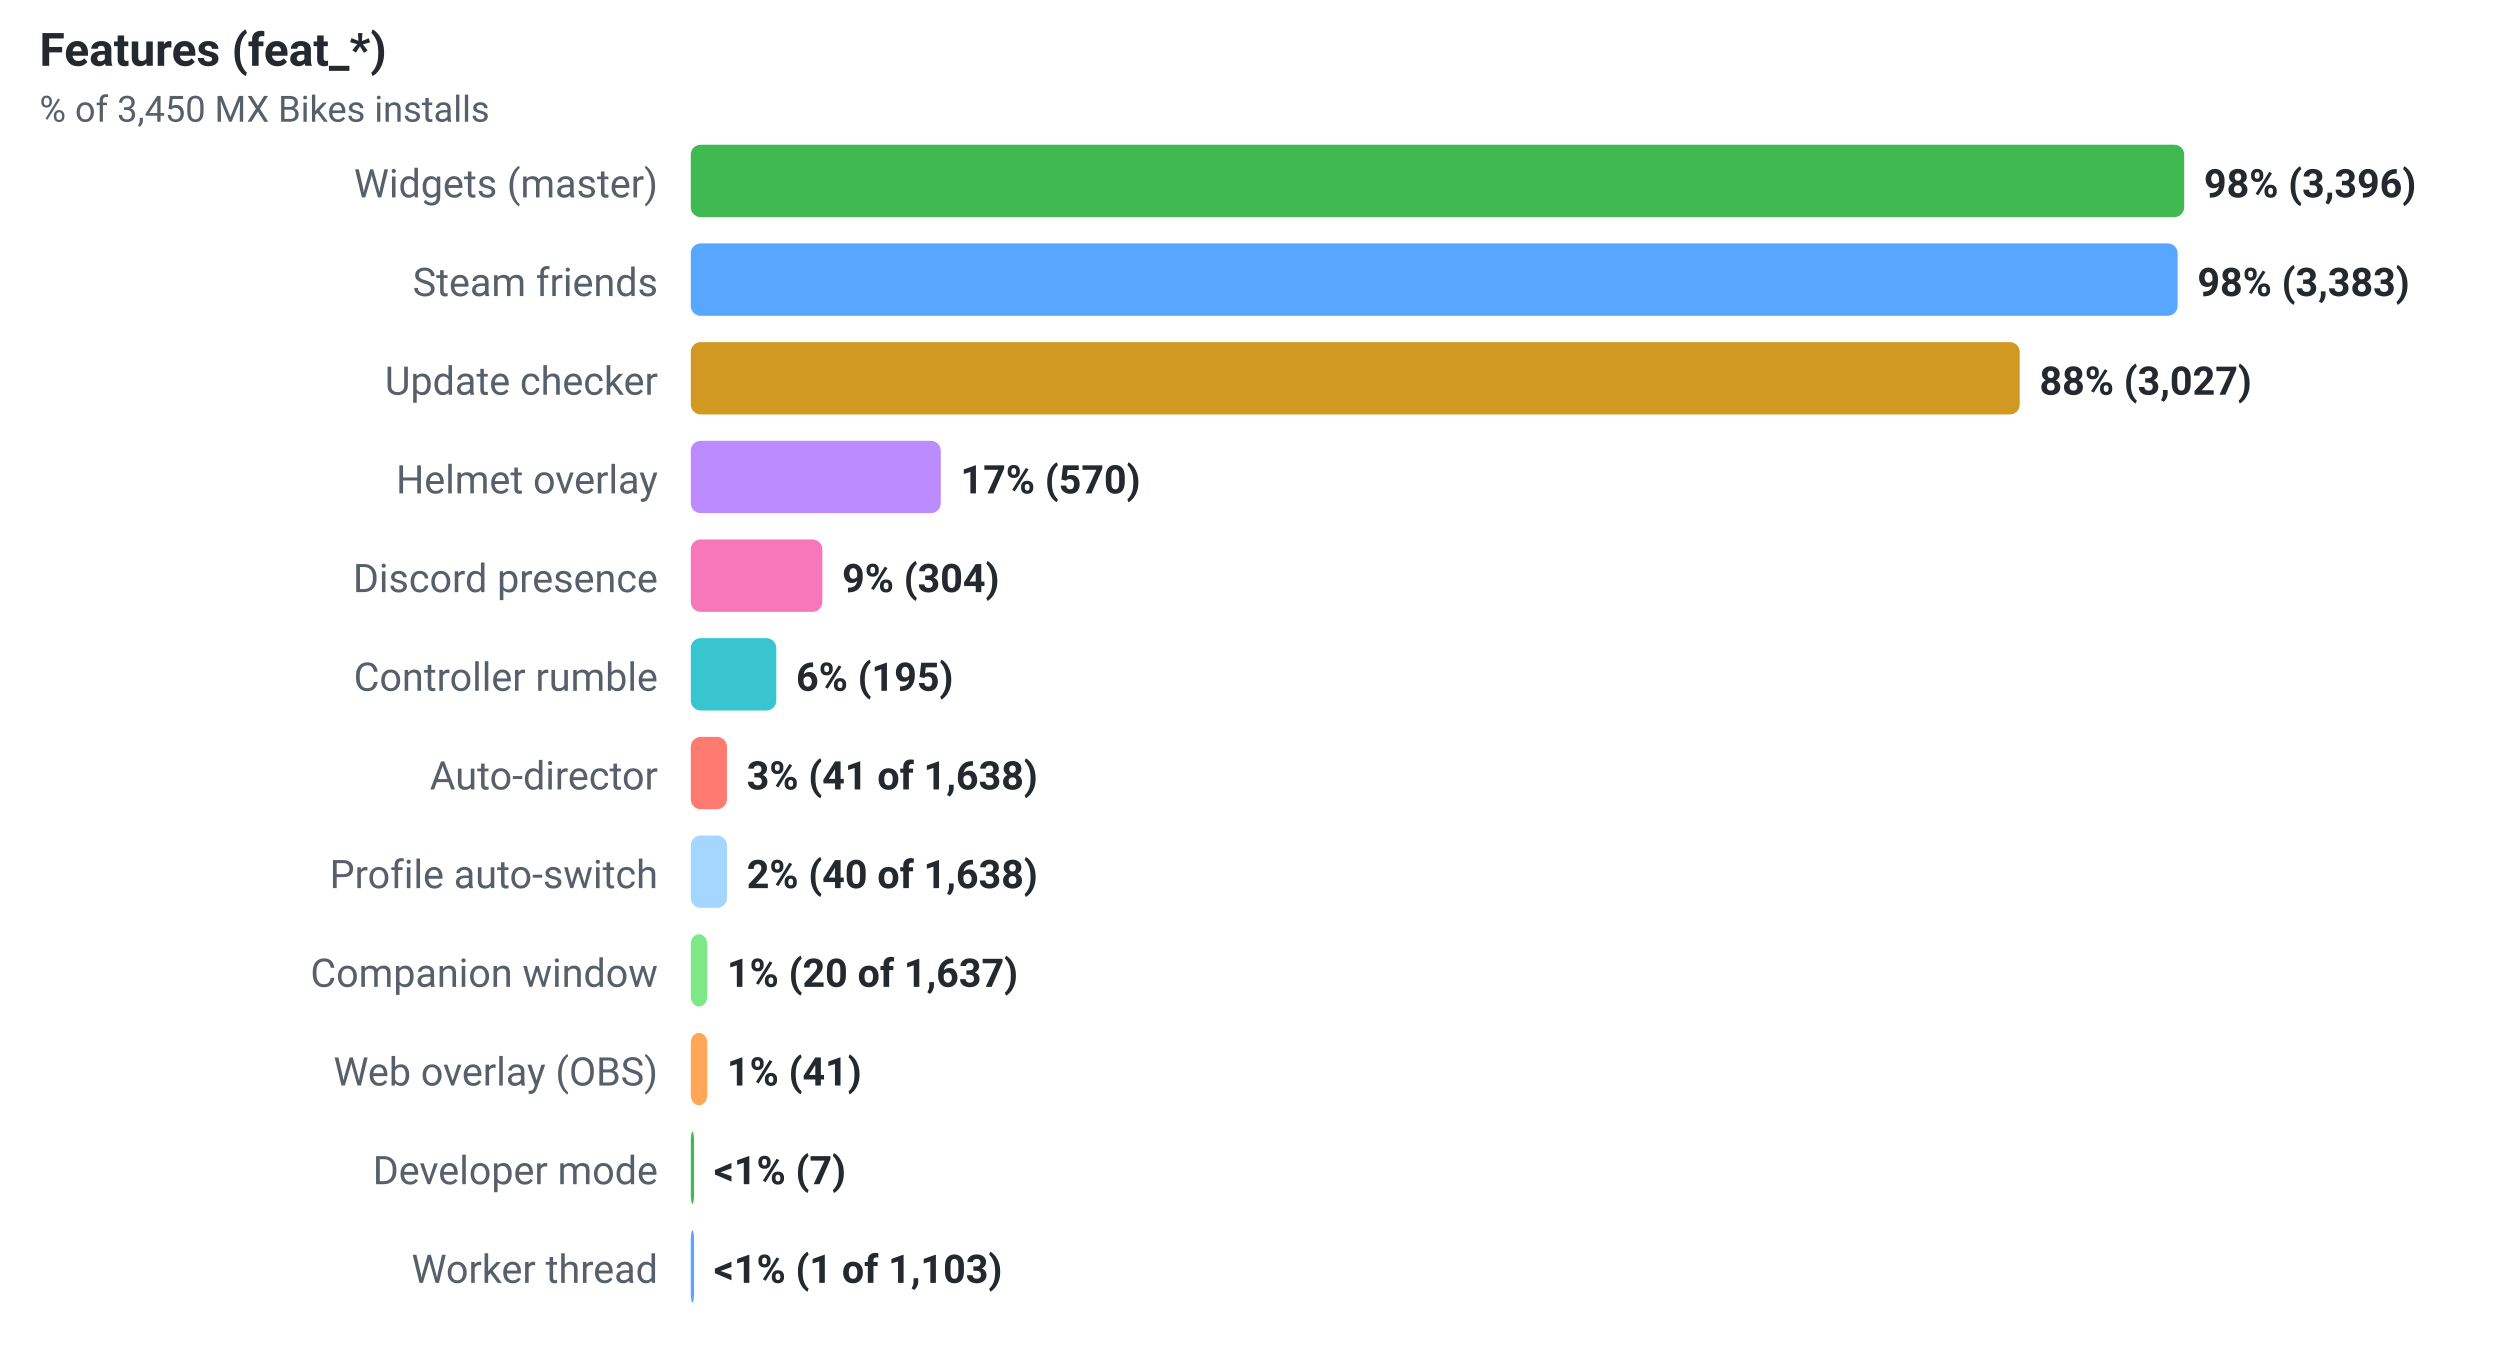
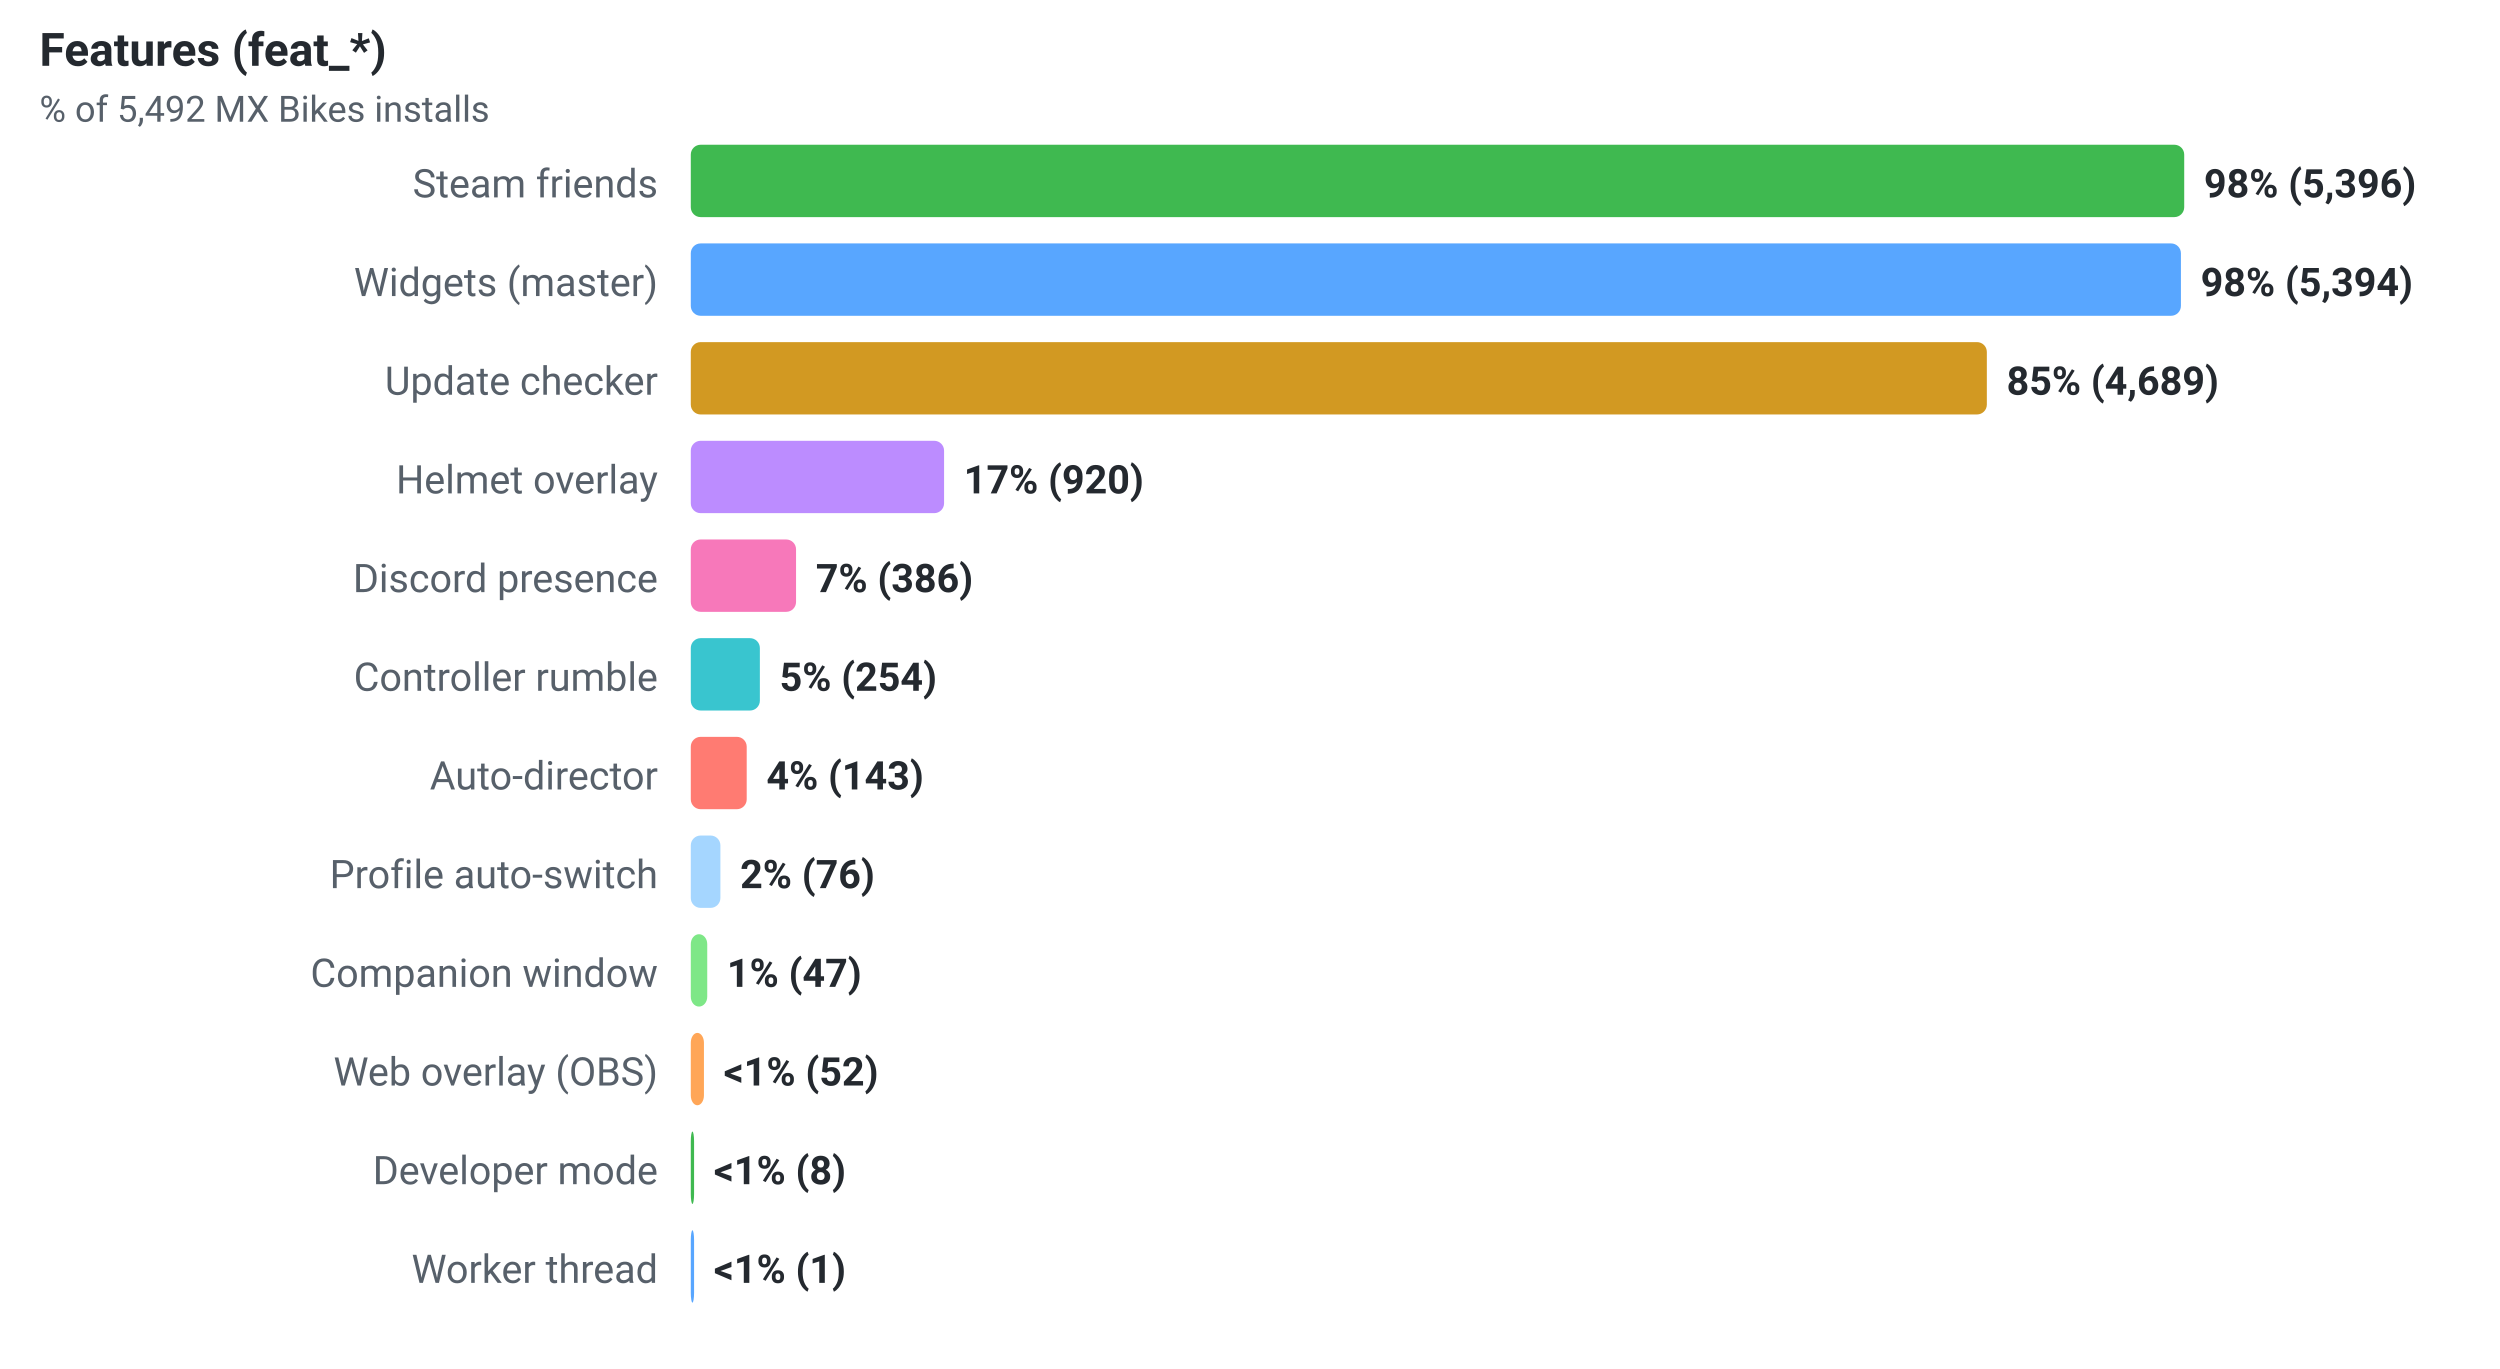
<svg xmlns="http://www.w3.org/2000/svg" width="760" height="416" viewBox="0 0 760 416" role="img">
  <style>
  text{font-family:-apple-system,BlinkMacSystemFont,'Segoe UI',Roboto,Helvetica,Arial,sans-serif}
  .grid{stroke:#d0d7de;stroke-width:1}
  .axis{stroke:#57606a;stroke-width:1}
  .lbl{fill:#57606a;font-size:12px}
  .val{fill:#24292f;font-size:12px;font-weight:600}
  .title{fill:#24292f;font-size:14px;font-weight:700}
  .sub{fill:#57606a;font-size:11px}
  @media (prefers-color-scheme: dark){
    .grid{stroke:#30363d}
    .axis{stroke:#8b949e}
    .lbl{fill:#8b949e}
    .val{fill:#e6edf3}
    .title{fill:#e6edf3}
    .sub{fill:#8b949e}
  }
</style>
  <text x="12" y="20" class="title">Features (feat_*)</text>
-   <text x="12" y="37" class="sub">% of 3,450 MX Bikes installs</text>
-   <text x="200" y="60" class="lbl" text-anchor="end">Widgets (master)</text>
+   <text x="12" y="37" class="sub">% of 5,492 MX Bikes installs</text>
+   <text x="200" y="60" class="lbl" text-anchor="end">Steam friends</text>
  <rect x="210" y="44" width="454" height="22" rx="3" fill="#3fb950" />
-   <text x="670" y="60" class="val">98% (3,396)</text>
-   <text x="200" y="90" class="lbl" text-anchor="end">Steam friends</text>
-   <rect x="210" y="74" width="452" height="22" rx="3" fill="#58a6ff" />
-   <text x="668" y="90" class="val">98% (3,383)</text>
+   <text x="670" y="60" class="val">98% (5,396)</text>
+   <text x="200" y="90" class="lbl" text-anchor="end">Widgets (master)</text>
+   <rect x="210" y="74" width="453" height="22" rx="3" fill="#58a6ff" />
+   <text x="669" y="90" class="val">98% (5,394)</text>
  <text x="200" y="120" class="lbl" text-anchor="end">Update checker</text>
-   <rect x="210" y="104" width="404" height="22" rx="3" fill="#d29922" />
-   <text x="620" y="120" class="val">88% (3,027)</text>
+   <rect x="210" y="104" width="394" height="22" rx="3" fill="#d29922" />
+   <text x="610" y="120" class="val">85% (4,689)</text>
  <text x="200" y="150" class="lbl" text-anchor="end">Helmet overlay</text>
-   <rect x="210" y="134" width="76" height="22" rx="3" fill="#bc8cff" />
-   <text x="292" y="150" class="val">17% (570)</text>
+   <rect x="210" y="134" width="77" height="22" rx="3" fill="#bc8cff" />
+   <text x="293" y="150" class="val">17% (920)</text>
  <text x="200" y="180" class="lbl" text-anchor="end">Discord presence</text>
-   <rect x="210" y="164" width="40" height="22" rx="3" fill="#f778ba" />
-   <text x="256" y="180" class="val">9% (304)</text>
+   <rect x="210" y="164" width="32" height="22" rx="3" fill="#f778ba" />
+   <text x="248" y="180" class="val">7% (386)</text>
  <text x="200" y="210" class="lbl" text-anchor="end">Controller rumble</text>
-   <rect x="210" y="194" width="26" height="22" rx="3" fill="#39c5cf" />
-   <text x="242" y="210" class="val">6% (195)</text>
+   <rect x="210" y="194" width="21" height="22" rx="3" fill="#39c5cf" />
+   <text x="237" y="210" class="val">5% (254)</text>
  <text x="200" y="240" class="lbl" text-anchor="end">Auto-director</text>
-   <rect x="210" y="224" width="11" height="22" rx="3" fill="#ff7b72" />
-   <text x="227" y="240" class="val">3% (41 of 1,638)</text>
+   <rect x="210" y="224" width="17" height="22" rx="3" fill="#ff7b72" />
+   <text x="233" y="240" class="val">4% (143)</text>
  <text x="200" y="270" class="lbl" text-anchor="end">Profile auto-switch</text>
-   <rect x="210" y="254" width="11" height="22" rx="3" fill="#a5d6ff" />
-   <text x="227" y="270" class="val">2% (40 of 1,638)</text>
+   <rect x="210" y="254" width="9" height="22" rx="3" fill="#a5d6ff" />
+   <text x="225" y="270" class="val">2% (76)</text>
  <text x="200" y="300" class="lbl" text-anchor="end">Companion window</text>
  <rect x="210" y="284" width="5" height="22" rx="3" fill="#7ee787" />
-   <text x="221" y="300" class="val">1% (20 of 1,637)</text>
+   <text x="221" y="300" class="val">1% (47)</text>
  <text x="200" y="330" class="lbl" text-anchor="end">Web overlay (OBS)</text>
-   <rect x="210" y="314" width="5" height="22" rx="3" fill="#ffa657" />
-   <text x="221" y="330" class="val">1% (41)</text>
+   <rect x="210" y="314" width="4" height="22" rx="3" fill="#ffa657" />
+   <text x="220" y="330" class="val">&lt;1% (52)</text>
  <text x="200" y="360" class="lbl" text-anchor="end">Developer mode</text>
  <rect x="210" y="344" width="1" height="22" rx="3" fill="#3fb950" />
-   <text x="217" y="360" class="val">&lt;1% (7)</text>
+   <text x="217" y="360" class="val">&lt;1% (8)</text>
  <text x="200" y="390" class="lbl" text-anchor="end">Worker thread</text>
  <rect x="210" y="374" width="1" height="22" rx="3" fill="#58a6ff" />
-   <text x="217" y="390" class="val">&lt;1% (1 of 1,103)</text>
+   <text x="217" y="390" class="val">&lt;1% (1)</text>
</svg>
